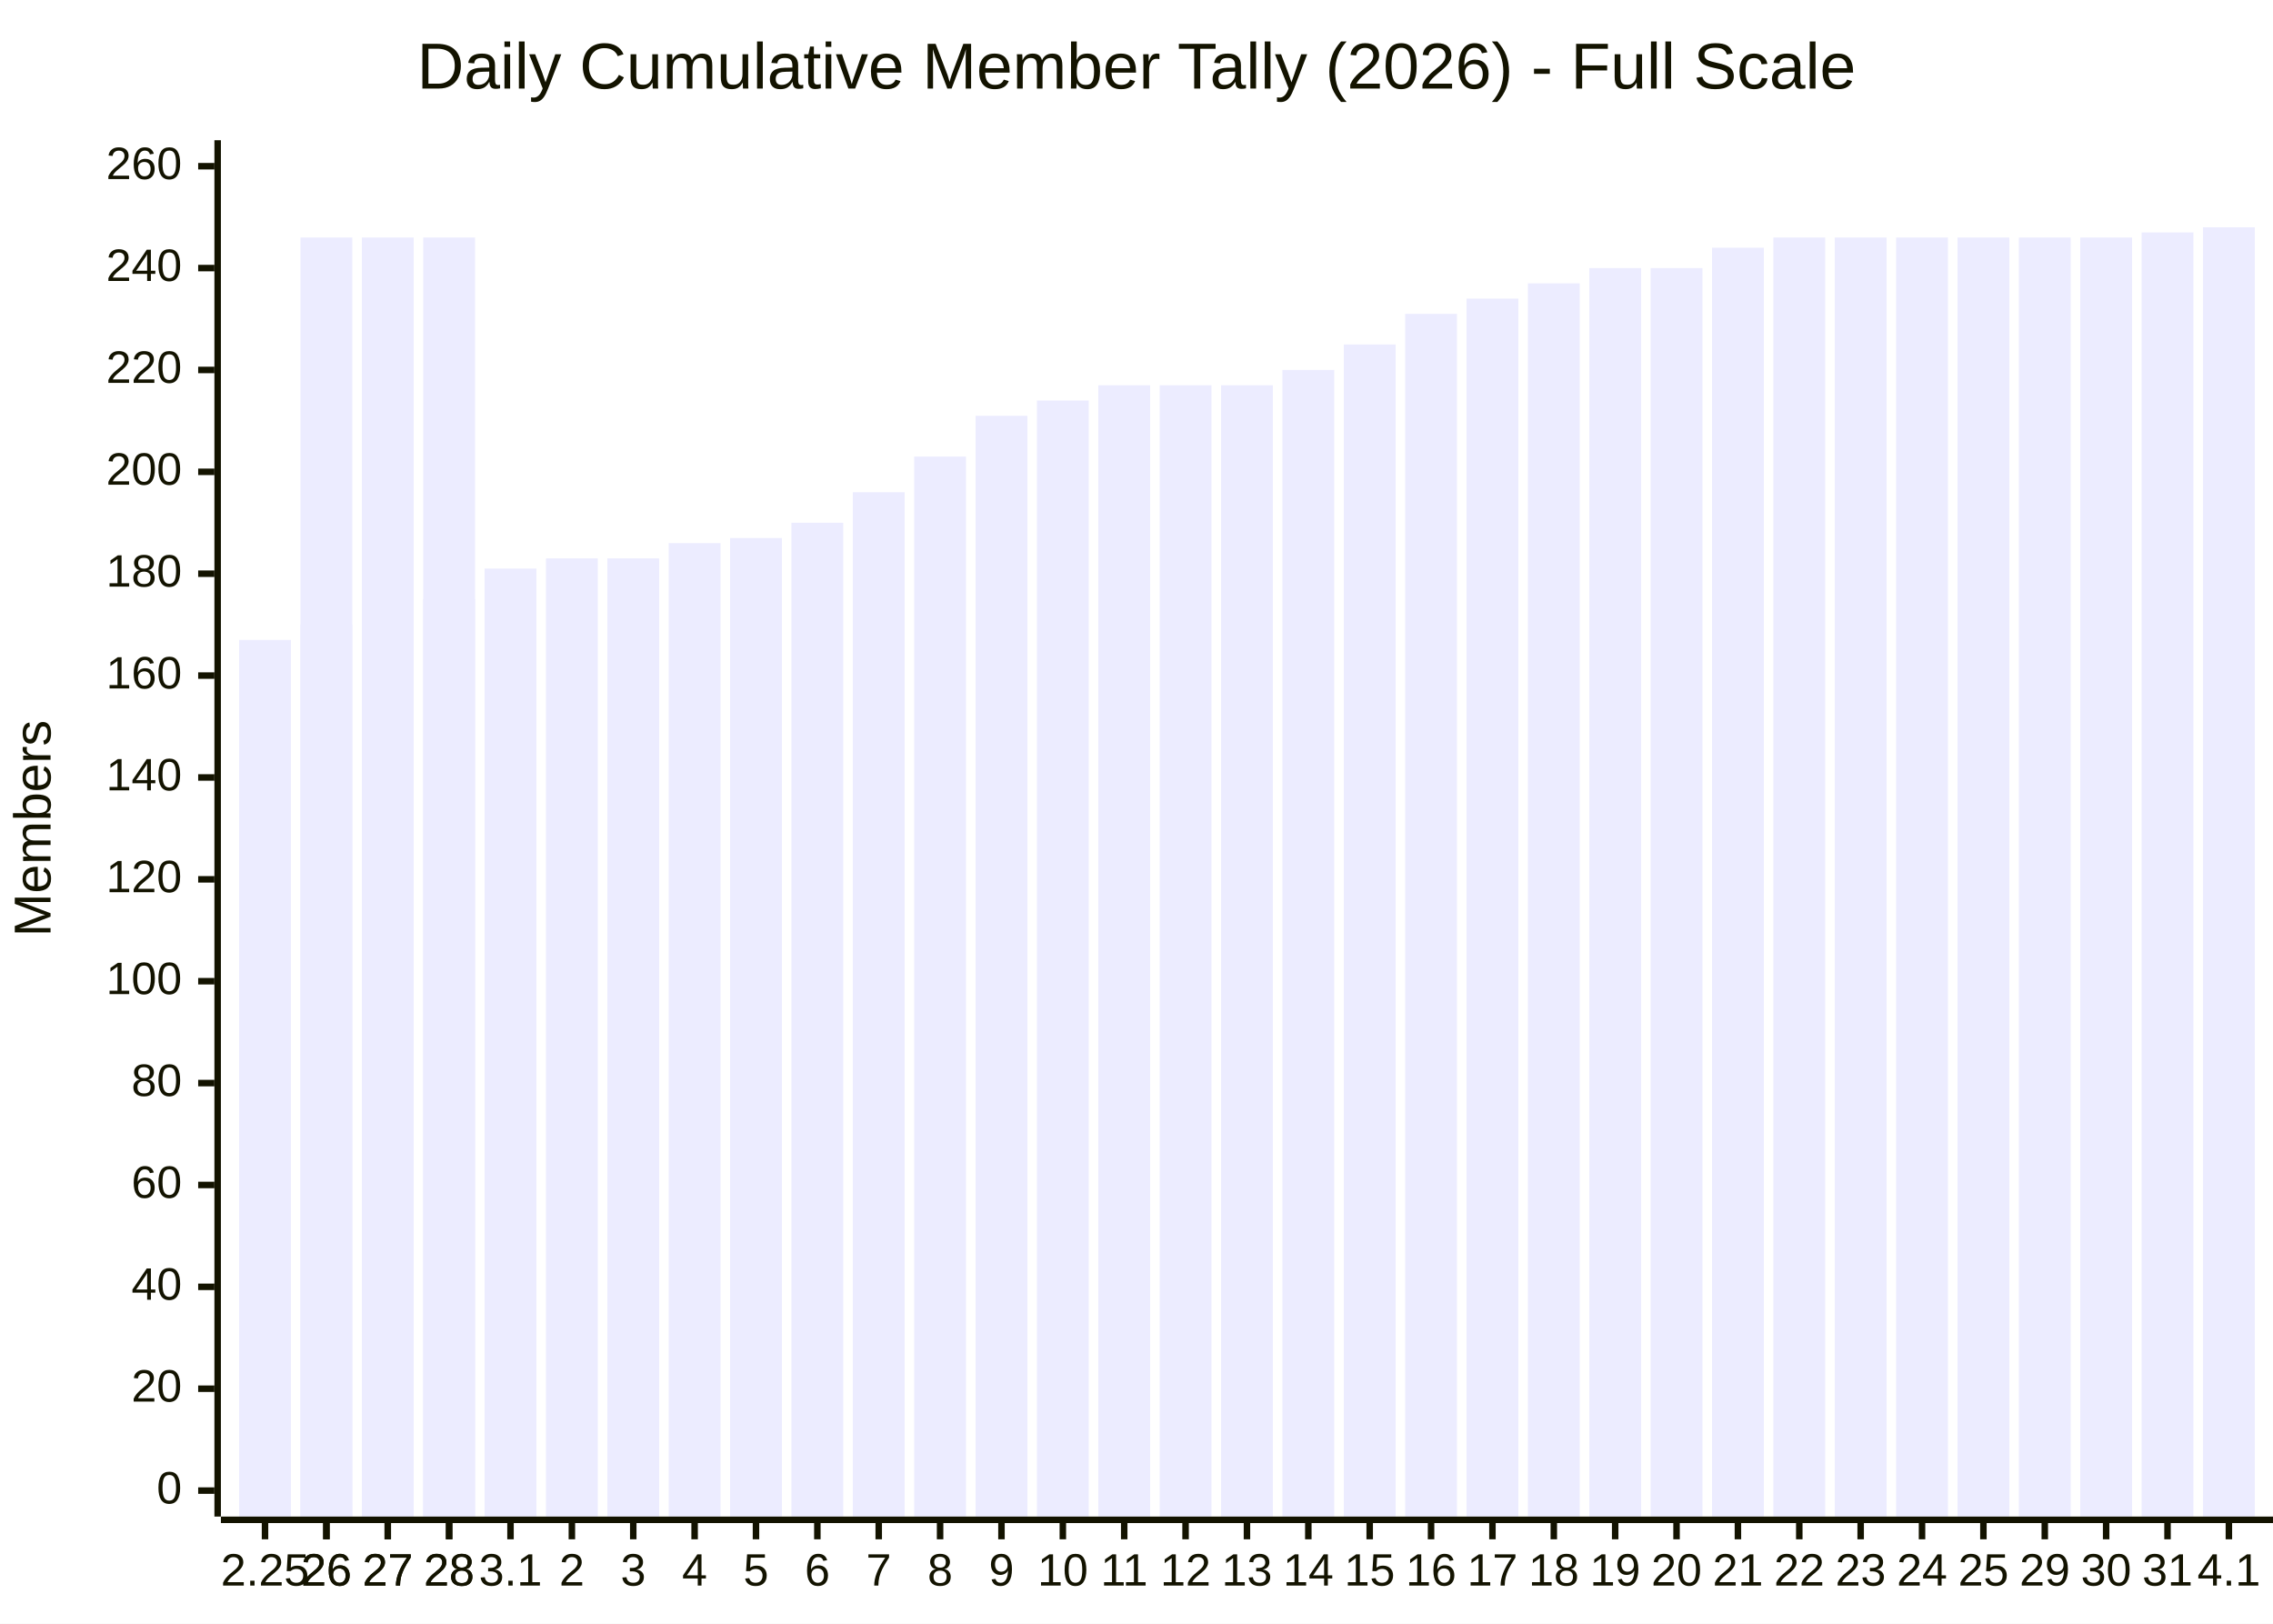
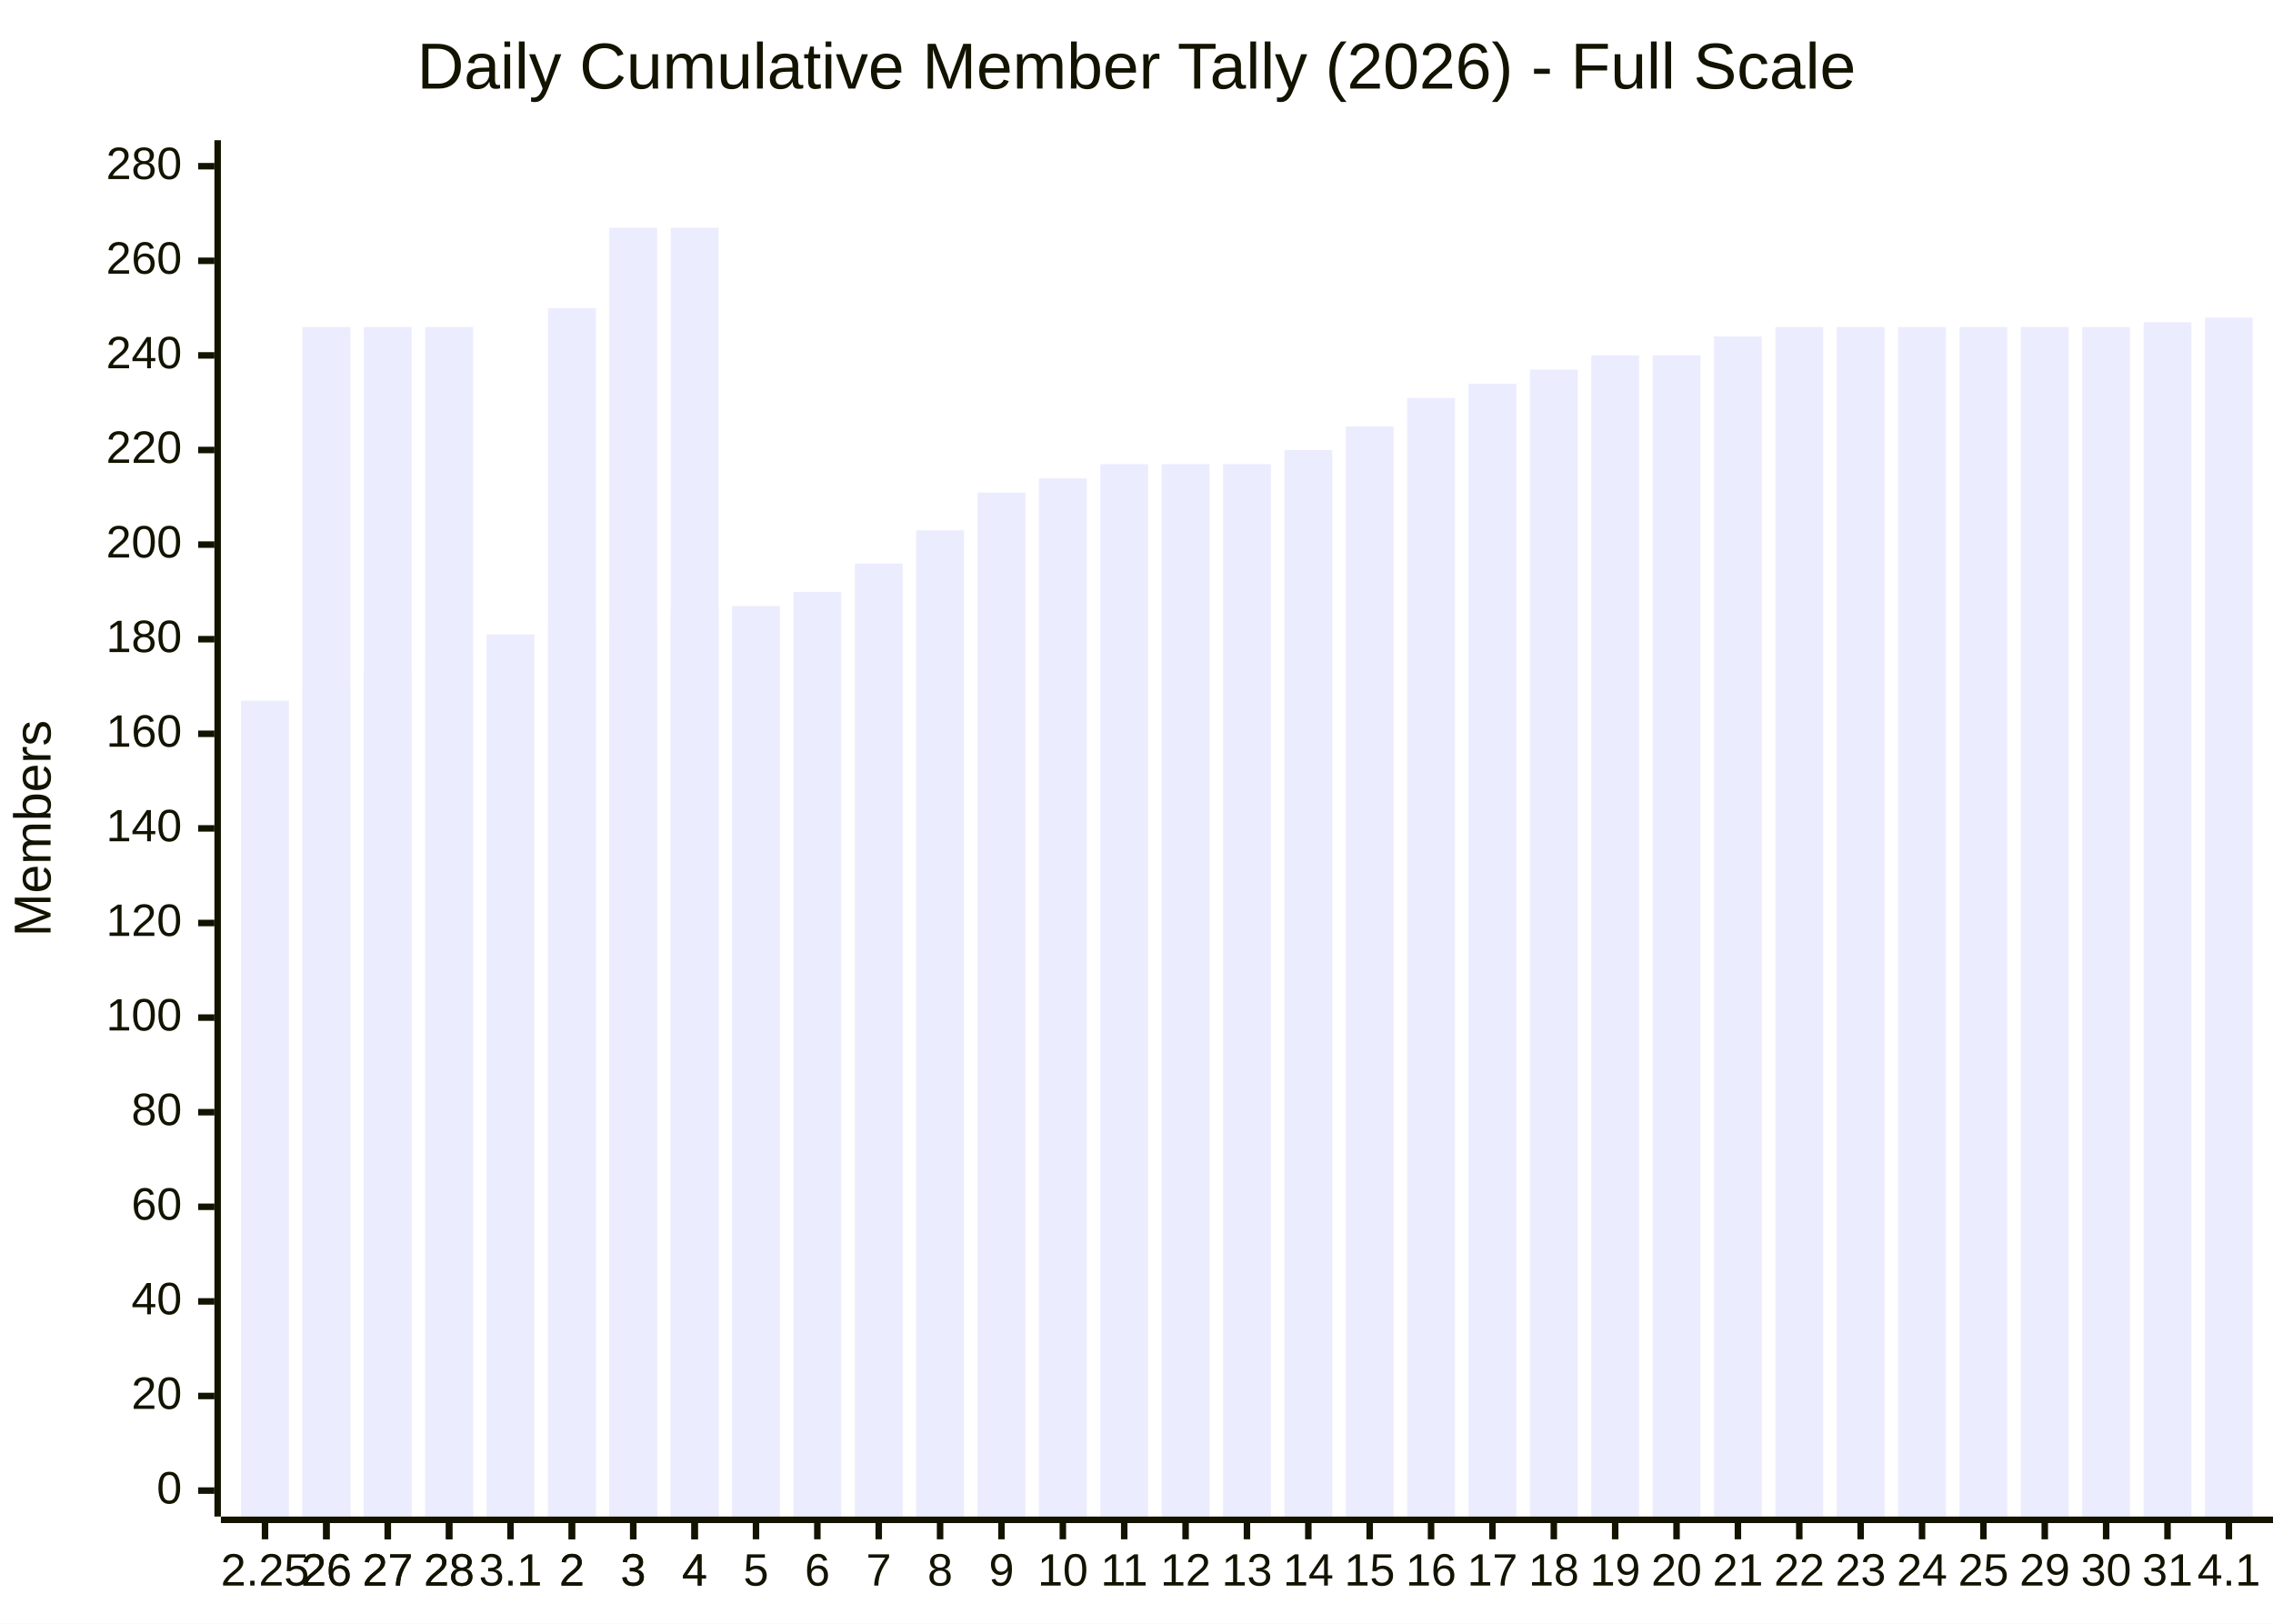
<svg xmlns="http://www.w3.org/2000/svg" id="my-svg" width="100%" style="max-width: 700px; background-color: white;" viewBox="0 0 700 500" role="graphics-document document" aria-roledescription="xychart">
  <style>#my-svg{font-family:"trebuchet ms",verdana,arial,sans-serif;font-size:16px;fill:#333;}@keyframes edge-animation-frame{from{stroke-dashoffset:0;}}@keyframes dash{to{stroke-dashoffset:0;}}#my-svg .edge-animation-slow{stroke-dasharray:9,5!important;stroke-dashoffset:900;animation:dash 50s linear infinite;stroke-linecap:round;}#my-svg .edge-animation-fast{stroke-dasharray:9,5!important;stroke-dashoffset:900;animation:dash 20s linear infinite;stroke-linecap:round;}#my-svg .error-icon{fill:#552222;}#my-svg .error-text{fill:#552222;stroke:#552222;}#my-svg .edge-thickness-normal{stroke-width:1px;}#my-svg .edge-thickness-thick{stroke-width:3.5px;}#my-svg .edge-pattern-solid{stroke-dasharray:0;}#my-svg .edge-thickness-invisible{stroke-width:0;fill:none;}#my-svg .edge-pattern-dashed{stroke-dasharray:3;}#my-svg .edge-pattern-dotted{stroke-dasharray:2;}#my-svg .marker{fill:#333333;stroke:#333333;}#my-svg .marker.cross{stroke:#333333;}#my-svg svg{font-family:"trebuchet ms",verdana,arial,sans-serif;font-size:16px;}#my-svg p{margin:0;}#my-svg :root{--mermaid-font-family:"trebuchet ms",verdana,arial,sans-serif;}</style>
  <g />
  <g class="main">
    <rect width="700" height="500" class="background" fill="white" />
    <g class="chart-title">
      <text x="0" y="0" fill="#131300" font-size="20" dominant-baseline="middle" text-anchor="middle" transform="translate(350, 21.58984) rotate(0)">Daily Cumulative Member Tally (2026) - Full Scale</text>
    </g>
    <g class="plot">
      <g class="bar-plot-0">
-         <rect x="73.637" y="197.054" width="15.96" height="269.946" fill="#ECECFF" stroke="#ECECFF" stroke-width="0" />
-         <rect x="92.537" y="192.348" width="15.96" height="274.652" fill="#ECECFF" stroke="#ECECFF" stroke-width="0" />
-         <rect x="111.437" y="187.643" width="15.96" height="279.357" fill="#ECECFF" stroke="#ECECFF" stroke-width="0" />
-         <rect x="130.337" y="184.506" width="15.96" height="282.494" fill="#ECECFF" stroke="#ECECFF" stroke-width="0" />
-         <rect x="149.237" y="175.094" width="15.96" height="291.906" fill="#ECECFF" stroke="#ECECFF" stroke-width="0" />
-         <rect x="168.137" y="171.957" width="15.96" height="295.043" fill="#ECECFF" stroke="#ECECFF" stroke-width="0" />
-         <rect x="187.037" y="171.957" width="15.96" height="295.043" fill="#ECECFF" stroke="#ECECFF" stroke-width="0" />
-         <rect x="205.937" y="167.252" width="15.96" height="299.748" fill="#ECECFF" stroke="#ECECFF" stroke-width="0" />
-         <rect x="224.836" y="165.683" width="15.96" height="301.317" fill="#ECECFF" stroke="#ECECFF" stroke-width="0" />
-         <rect x="243.736" y="160.977" width="15.96" height="306.023" fill="#ECECFF" stroke="#ECECFF" stroke-width="0" />
-         <rect x="262.636" y="151.566" width="15.96" height="315.434" fill="#ECECFF" stroke="#ECECFF" stroke-width="0" />
-         <rect x="281.536" y="140.586" width="15.96" height="326.414" fill="#ECECFF" stroke="#ECECFF" stroke-width="0" />
-         <rect x="300.436" y="128.038" width="15.96" height="338.962" fill="#ECECFF" stroke="#ECECFF" stroke-width="0" />
-         <rect x="319.336" y="123.333" width="15.96" height="343.667" fill="#ECECFF" stroke="#ECECFF" stroke-width="0" />
-         <rect x="338.236" y="118.627" width="15.96" height="348.373" fill="#ECECFF" stroke="#ECECFF" stroke-width="0" />
-         <rect x="357.136" y="118.627" width="15.96" height="348.373" fill="#ECECFF" stroke="#ECECFF" stroke-width="0" />
-         <rect x="376.036" y="118.627" width="15.96" height="348.373" fill="#ECECFF" stroke="#ECECFF" stroke-width="0" />
-         <rect x="394.936" y="113.921" width="15.96" height="353.079" fill="#ECECFF" stroke="#ECECFF" stroke-width="0" />
-         <rect x="413.835" y="106.079" width="15.96" height="360.921" fill="#ECECFF" stroke="#ECECFF" stroke-width="0" />
-         <rect x="432.735" y="96.667" width="15.96" height="370.333" fill="#ECECFF" stroke="#ECECFF" stroke-width="0" />
-         <rect x="451.635" y="91.962" width="15.96" height="375.038" fill="#ECECFF" stroke="#ECECFF" stroke-width="0" />
-         <rect x="470.535" y="87.256" width="15.96" height="379.744" fill="#ECECFF" stroke="#ECECFF" stroke-width="0" />
-         <rect x="489.435" y="82.55" width="15.96" height="384.45" fill="#ECECFF" stroke="#ECECFF" stroke-width="0" />
-         <rect x="508.335" y="82.55" width="15.96" height="384.45" fill="#ECECFF" stroke="#ECECFF" stroke-width="0" />
-         <rect x="527.235" y="76.276" width="15.96" height="390.724" fill="#ECECFF" stroke="#ECECFF" stroke-width="0" />
-         <rect x="546.135" y="73.139" width="15.96" height="393.861" fill="#ECECFF" stroke="#ECECFF" stroke-width="0" />
-         <rect x="565.035" y="73.139" width="15.96" height="393.861" fill="#ECECFF" stroke="#ECECFF" stroke-width="0" />
-         <rect x="583.935" y="73.139" width="15.96" height="393.861" fill="#ECECFF" stroke="#ECECFF" stroke-width="0" />
-         <rect x="602.834" y="73.139" width="15.96" height="393.861" fill="#ECECFF" stroke="#ECECFF" stroke-width="0" />
-         <rect x="92.537" y="73.139" width="15.96" height="393.861" fill="#ECECFF" stroke="#ECECFF" stroke-width="0" />
-         <rect x="111.437" y="73.139" width="15.96" height="393.861" fill="#ECECFF" stroke="#ECECFF" stroke-width="0" />
-         <rect x="130.337" y="73.139" width="15.96" height="393.861" fill="#ECECFF" stroke="#ECECFF" stroke-width="0" />
-         <rect x="621.734" y="73.139" width="15.96" height="393.861" fill="#ECECFF" stroke="#ECECFF" stroke-width="0" />
-         <rect x="640.634" y="73.139" width="15.96" height="393.861" fill="#ECECFF" stroke="#ECECFF" stroke-width="0" />
-         <rect x="659.534" y="71.571" width="15.96" height="395.429" fill="#ECECFF" stroke="#ECECFF" stroke-width="0" />
-         <rect x="678.434" y="70.002" width="15.96" height="396.998" fill="#ECECFF" stroke="#ECECFF" stroke-width="0" />
+         <rect x="74.251" y="215.764" width="14.732" height="251.236" fill="#ECECFF" stroke="#ECECFF" stroke-width="0" />
+         <rect x="93.151" y="211.395" width="14.732" height="255.605" fill="#ECECFF" stroke="#ECECFF" stroke-width="0" />
+         <rect x="112.051" y="207.025" width="14.732" height="259.975" fill="#ECECFF" stroke="#ECECFF" stroke-width="0" />
+         <rect x="130.951" y="204.112" width="14.732" height="262.888" fill="#ECECFF" stroke="#ECECFF" stroke-width="0" />
+         <rect x="149.851" y="195.373" width="14.732" height="271.627" fill="#ECECFF" stroke="#ECECFF" stroke-width="0" />
+         <rect x="168.751" y="192.46" width="14.732" height="274.54" fill="#ECECFF" stroke="#ECECFF" stroke-width="0" />
+         <rect x="187.65" y="192.46" width="14.732" height="274.54" fill="#ECECFF" stroke="#ECECFF" stroke-width="0" />
+         <rect x="206.55" y="188.091" width="14.732" height="278.909" fill="#ECECFF" stroke="#ECECFF" stroke-width="0" />
+         <rect x="225.45" y="186.634" width="14.732" height="280.366" fill="#ECECFF" stroke="#ECECFF" stroke-width="0" />
+         <rect x="244.35" y="182.265" width="14.732" height="284.735" fill="#ECECFF" stroke="#ECECFF" stroke-width="0" />
+         <rect x="263.25" y="173.526" width="14.732" height="293.474" fill="#ECECFF" stroke="#ECECFF" stroke-width="0" />
+         <rect x="282.15" y="163.33" width="14.732" height="303.67" fill="#ECECFF" stroke="#ECECFF" stroke-width="0" />
+         <rect x="301.05" y="151.678" width="14.732" height="315.322" fill="#ECECFF" stroke="#ECECFF" stroke-width="0" />
+         <rect x="319.95" y="147.309" width="14.732" height="319.691" fill="#ECECFF" stroke="#ECECFF" stroke-width="0" />
+         <rect x="338.85" y="142.939" width="14.732" height="324.061" fill="#ECECFF" stroke="#ECECFF" stroke-width="0" />
+         <rect x="357.75" y="142.939" width="14.732" height="324.061" fill="#ECECFF" stroke="#ECECFF" stroke-width="0" />
+         <rect x="376.65" y="142.939" width="14.732" height="324.061" fill="#ECECFF" stroke="#ECECFF" stroke-width="0" />
+         <rect x="395.549" y="138.57" width="14.732" height="328.43" fill="#ECECFF" stroke="#ECECFF" stroke-width="0" />
+         <rect x="414.449" y="131.287" width="14.732" height="335.713" fill="#ECECFF" stroke="#ECECFF" stroke-width="0" />
+         <rect x="433.349" y="122.548" width="14.732" height="344.452" fill="#ECECFF" stroke="#ECECFF" stroke-width="0" />
+         <rect x="452.249" y="118.179" width="14.732" height="348.821" fill="#ECECFF" stroke="#ECECFF" stroke-width="0" />
+         <rect x="471.149" y="113.809" width="14.732" height="353.191" fill="#ECECFF" stroke="#ECECFF" stroke-width="0" />
+         <rect x="490.049" y="109.44" width="14.732" height="357.56" fill="#ECECFF" stroke="#ECECFF" stroke-width="0" />
+         <rect x="508.949" y="109.44" width="14.732" height="357.56" fill="#ECECFF" stroke="#ECECFF" stroke-width="0" />
+         <rect x="527.849" y="103.614" width="14.732" height="363.386" fill="#ECECFF" stroke="#ECECFF" stroke-width="0" />
+         <rect x="546.749" y="100.701" width="14.732" height="366.299" fill="#ECECFF" stroke="#ECECFF" stroke-width="0" />
+         <rect x="565.649" y="100.701" width="14.732" height="366.299" fill="#ECECFF" stroke="#ECECFF" stroke-width="0" />
+         <rect x="584.548" y="100.701" width="14.732" height="366.299" fill="#ECECFF" stroke="#ECECFF" stroke-width="0" />
+         <rect x="603.448" y="100.701" width="14.732" height="366.299" fill="#ECECFF" stroke="#ECECFF" stroke-width="0" />
+         <rect x="93.151" y="100.701" width="14.732" height="366.299" fill="#ECECFF" stroke="#ECECFF" stroke-width="0" />
+         <rect x="112.051" y="100.701" width="14.732" height="366.299" fill="#ECECFF" stroke="#ECECFF" stroke-width="0" />
+         <rect x="130.951" y="100.701" width="14.732" height="366.299" fill="#ECECFF" stroke="#ECECFF" stroke-width="0" />
+         <rect x="622.348" y="100.701" width="14.732" height="366.299" fill="#ECECFF" stroke="#ECECFF" stroke-width="0" />
+         <rect x="641.248" y="100.701" width="14.732" height="366.299" fill="#ECECFF" stroke="#ECECFF" stroke-width="0" />
+         <rect x="660.148" y="99.244" width="14.732" height="367.756" fill="#ECECFF" stroke="#ECECFF" stroke-width="0" />
+         <rect x="679.048" y="97.788" width="14.732" height="369.212" fill="#ECECFF" stroke="#ECECFF" stroke-width="0" />
+         <rect x="168.751" y="94.875" width="14.732" height="372.125" fill="#ECECFF" stroke="#ECECFF" stroke-width="0" />
+         <rect x="187.65" y="70.114" width="14.732" height="396.886" fill="#ECECFF" stroke="#ECECFF" stroke-width="0" />
+         <rect x="206.55" y="70.114" width="14.732" height="396.886" fill="#ECECFF" stroke="#ECECFF" stroke-width="0" />
      </g>
    </g>
    <g class="bottom-axis">
      <g class="axis-line">
        <path d="M 68.031,468 L 700,468" fill="none" stroke="#131300" stroke-width="2" />
      </g>
      <g class="label">
        <text x="0" y="0" fill="#131300" font-size="14" dominant-baseline="text-before-edge" text-anchor="middle" transform="translate(81.61719, 479) rotate(0)">2.25</text>
        <text x="0" y="0" fill="#131300" font-size="14" dominant-baseline="text-before-edge" text-anchor="middle" transform="translate(100.5171, 479) rotate(0)">26</text>
        <text x="0" y="0" fill="#131300" font-size="14" dominant-baseline="text-before-edge" text-anchor="middle" transform="translate(119.417, 479) rotate(0)">27</text>
        <text x="0" y="0" fill="#131300" font-size="14" dominant-baseline="text-before-edge" text-anchor="middle" transform="translate(138.3169, 479) rotate(0)">28</text>
        <text x="0" y="0" fill="#131300" font-size="14" dominant-baseline="text-before-edge" text-anchor="middle" transform="translate(157.2168, 479) rotate(0)">3.1</text>
        <text x="0" y="0" fill="#131300" font-size="14" dominant-baseline="text-before-edge" text-anchor="middle" transform="translate(176.1167, 479) rotate(0)">2</text>
        <text x="0" y="0" fill="#131300" font-size="14" dominant-baseline="text-before-edge" text-anchor="middle" transform="translate(195.0166, 479) rotate(0)">3</text>
        <text x="0" y="0" fill="#131300" font-size="14" dominant-baseline="text-before-edge" text-anchor="middle" transform="translate(213.9165, 479) rotate(0)">4</text>
        <text x="0" y="0" fill="#131300" font-size="14" dominant-baseline="text-before-edge" text-anchor="middle" transform="translate(232.8164, 479) rotate(0)">5</text>
        <text x="0" y="0" fill="#131300" font-size="14" dominant-baseline="text-before-edge" text-anchor="middle" transform="translate(251.7163, 479) rotate(0)">6</text>
        <text x="0" y="0" fill="#131300" font-size="14" dominant-baseline="text-before-edge" text-anchor="middle" transform="translate(270.6162, 479) rotate(0)">7</text>
        <text x="0" y="0" fill="#131300" font-size="14" dominant-baseline="text-before-edge" text-anchor="middle" transform="translate(289.5161, 479) rotate(0)">8</text>
        <text x="0" y="0" fill="#131300" font-size="14" dominant-baseline="text-before-edge" text-anchor="middle" transform="translate(308.416, 479) rotate(0)">9</text>
        <text x="0" y="0" fill="#131300" font-size="14" dominant-baseline="text-before-edge" text-anchor="middle" transform="translate(327.3159, 479) rotate(0)">10</text>
        <text x="0" y="0" fill="#131300" font-size="14" dominant-baseline="text-before-edge" text-anchor="middle" transform="translate(346.2158, 479) rotate(0)">11</text>
        <text x="0" y="0" fill="#131300" font-size="14" dominant-baseline="text-before-edge" text-anchor="middle" transform="translate(365.1157, 479) rotate(0)">12</text>
        <text x="0" y="0" fill="#131300" font-size="14" dominant-baseline="text-before-edge" text-anchor="middle" transform="translate(384.0156, 479) rotate(0)">13</text>
        <text x="0" y="0" fill="#131300" font-size="14" dominant-baseline="text-before-edge" text-anchor="middle" transform="translate(402.9155, 479) rotate(0)">14</text>
        <text x="0" y="0" fill="#131300" font-size="14" dominant-baseline="text-before-edge" text-anchor="middle" transform="translate(421.8154, 479) rotate(0)">15</text>
        <text x="0" y="0" fill="#131300" font-size="14" dominant-baseline="text-before-edge" text-anchor="middle" transform="translate(440.7153, 479) rotate(0)">16</text>
        <text x="0" y="0" fill="#131300" font-size="14" dominant-baseline="text-before-edge" text-anchor="middle" transform="translate(459.6152, 479) rotate(0)">17</text>
        <text x="0" y="0" fill="#131300" font-size="14" dominant-baseline="text-before-edge" text-anchor="middle" transform="translate(478.5151, 479) rotate(0)">18</text>
        <text x="0" y="0" fill="#131300" font-size="14" dominant-baseline="text-before-edge" text-anchor="middle" transform="translate(497.415, 479) rotate(0)">19</text>
        <text x="0" y="0" fill="#131300" font-size="14" dominant-baseline="text-before-edge" text-anchor="middle" transform="translate(516.3149, 479) rotate(0)">20</text>
        <text x="0" y="0" fill="#131300" font-size="14" dominant-baseline="text-before-edge" text-anchor="middle" transform="translate(535.2148, 479) rotate(0)">21</text>
        <text x="0" y="0" fill="#131300" font-size="14" dominant-baseline="text-before-edge" text-anchor="middle" transform="translate(554.1147, 479) rotate(0)">22</text>
        <text x="0" y="0" fill="#131300" font-size="14" dominant-baseline="text-before-edge" text-anchor="middle" transform="translate(573.0146, 479) rotate(0)">23</text>
        <text x="0" y="0" fill="#131300" font-size="14" dominant-baseline="text-before-edge" text-anchor="middle" transform="translate(591.9146, 479) rotate(0)">24</text>
        <text x="0" y="0" fill="#131300" font-size="14" dominant-baseline="text-before-edge" text-anchor="middle" transform="translate(610.8145, 479) rotate(0)">25</text>
        <text x="0" y="0" fill="#131300" font-size="14" dominant-baseline="text-before-edge" text-anchor="middle" transform="translate(100.5171, 479) rotate(0)">26</text>
        <text x="0" y="0" fill="#131300" font-size="14" dominant-baseline="text-before-edge" text-anchor="middle" transform="translate(119.417, 479) rotate(0)">27</text>
        <text x="0" y="0" fill="#131300" font-size="14" dominant-baseline="text-before-edge" text-anchor="middle" transform="translate(138.3169, 479) rotate(0)">28</text>
        <text x="0" y="0" fill="#131300" font-size="14" dominant-baseline="text-before-edge" text-anchor="middle" transform="translate(629.7144, 479) rotate(0)">29</text>
        <text x="0" y="0" fill="#131300" font-size="14" dominant-baseline="text-before-edge" text-anchor="middle" transform="translate(648.6143, 479) rotate(0)">30</text>
        <text x="0" y="0" fill="#131300" font-size="14" dominant-baseline="text-before-edge" text-anchor="middle" transform="translate(667.5142, 479) rotate(0)">31</text>
        <text x="0" y="0" fill="#131300" font-size="14" dominant-baseline="text-before-edge" text-anchor="middle" transform="translate(686.4141, 479) rotate(0)">4.1</text>
+         <text x="0" y="0" fill="#131300" font-size="14" dominant-baseline="text-before-edge" text-anchor="middle" transform="translate(176.1167, 479) rotate(0)">2</text>
+         <text x="0" y="0" fill="#131300" font-size="14" dominant-baseline="text-before-edge" text-anchor="middle" transform="translate(195.0166, 479) rotate(0)">3</text>
+         <text x="0" y="0" fill="#131300" font-size="14" dominant-baseline="text-before-edge" text-anchor="middle" transform="translate(213.9165, 479) rotate(0)">4</text>
      </g>
      <g class="ticks">
        <path d="M 81.617,469 L 81.617,474" fill="none" stroke="#131300" stroke-width="2" />
        <path d="M 100.517,469 L 100.517,474" fill="none" stroke="#131300" stroke-width="2" />
        <path d="M 119.417,469 L 119.417,474" fill="none" stroke="#131300" stroke-width="2" />
        <path d="M 138.317,469 L 138.317,474" fill="none" stroke="#131300" stroke-width="2" />
        <path d="M 157.217,469 L 157.217,474" fill="none" stroke="#131300" stroke-width="2" />
        <path d="M 176.117,469 L 176.117,474" fill="none" stroke="#131300" stroke-width="2" />
        <path d="M 195.017,469 L 195.017,474" fill="none" stroke="#131300" stroke-width="2" />
        <path d="M 213.917,469 L 213.917,474" fill="none" stroke="#131300" stroke-width="2" />
        <path d="M 232.816,469 L 232.816,474" fill="none" stroke="#131300" stroke-width="2" />
        <path d="M 251.716,469 L 251.716,474" fill="none" stroke="#131300" stroke-width="2" />
        <path d="M 270.616,469 L 270.616,474" fill="none" stroke="#131300" stroke-width="2" />
        <path d="M 289.516,469 L 289.516,474" fill="none" stroke="#131300" stroke-width="2" />
        <path d="M 308.416,469 L 308.416,474" fill="none" stroke="#131300" stroke-width="2" />
        <path d="M 327.316,469 L 327.316,474" fill="none" stroke="#131300" stroke-width="2" />
        <path d="M 346.216,469 L 346.216,474" fill="none" stroke="#131300" stroke-width="2" />
        <path d="M 365.116,469 L 365.116,474" fill="none" stroke="#131300" stroke-width="2" />
        <path d="M 384.016,469 L 384.016,474" fill="none" stroke="#131300" stroke-width="2" />
        <path d="M 402.916,469 L 402.916,474" fill="none" stroke="#131300" stroke-width="2" />
        <path d="M 421.815,469 L 421.815,474" fill="none" stroke="#131300" stroke-width="2" />
        <path d="M 440.715,469 L 440.715,474" fill="none" stroke="#131300" stroke-width="2" />
        <path d="M 459.615,469 L 459.615,474" fill="none" stroke="#131300" stroke-width="2" />
        <path d="M 478.515,469 L 478.515,474" fill="none" stroke="#131300" stroke-width="2" />
        <path d="M 497.415,469 L 497.415,474" fill="none" stroke="#131300" stroke-width="2" />
        <path d="M 516.315,469 L 516.315,474" fill="none" stroke="#131300" stroke-width="2" />
        <path d="M 535.215,469 L 535.215,474" fill="none" stroke="#131300" stroke-width="2" />
        <path d="M 554.115,469 L 554.115,474" fill="none" stroke="#131300" stroke-width="2" />
        <path d="M 573.015,469 L 573.015,474" fill="none" stroke="#131300" stroke-width="2" />
        <path d="M 591.915,469 L 591.915,474" fill="none" stroke="#131300" stroke-width="2" />
        <path d="M 610.814,469 L 610.814,474" fill="none" stroke="#131300" stroke-width="2" />
        <path d="M 100.517,469 L 100.517,474" fill="none" stroke="#131300" stroke-width="2" />
        <path d="M 119.417,469 L 119.417,474" fill="none" stroke="#131300" stroke-width="2" />
        <path d="M 138.317,469 L 138.317,474" fill="none" stroke="#131300" stroke-width="2" />
        <path d="M 629.714,469 L 629.714,474" fill="none" stroke="#131300" stroke-width="2" />
        <path d="M 648.614,469 L 648.614,474" fill="none" stroke="#131300" stroke-width="2" />
        <path d="M 667.514,469 L 667.514,474" fill="none" stroke="#131300" stroke-width="2" />
        <path d="M 686.414,469 L 686.414,474" fill="none" stroke="#131300" stroke-width="2" />
+         <path d="M 176.117,469 L 176.117,474" fill="none" stroke="#131300" stroke-width="2" />
+         <path d="M 195.017,469 L 195.017,474" fill="none" stroke="#131300" stroke-width="2" />
+         <path d="M 213.917,469 L 213.917,474" fill="none" stroke="#131300" stroke-width="2" />
      </g>
    </g>
    <g class="left-axis">
      <g class="axisl-line">
        <path d="M 67.031,43.18 L 67.031,467" fill="none" stroke="#131300" stroke-width="2" />
      </g>
      <g class="label">
-         <text x="0" y="0" fill="#131300" font-size="14" dominant-baseline="middle" text-anchor="end" transform="translate(56.03125, 51.17969) rotate(0)">260</text>
-         <text x="0" y="0" fill="#131300" font-size="14" dominant-baseline="middle" text-anchor="end" transform="translate(56.03125, 82.55048) rotate(0)">240</text>
-         <text x="0" y="0" fill="#131300" font-size="14" dominant-baseline="middle" text-anchor="end" transform="translate(56.03125, 113.9213) rotate(0)">220</text>
-         <text x="0" y="0" fill="#131300" font-size="14" dominant-baseline="middle" text-anchor="end" transform="translate(56.03125, 145.2921) rotate(0)">200</text>
-         <text x="0" y="0" fill="#131300" font-size="14" dominant-baseline="middle" text-anchor="end" transform="translate(56.03125, 176.6629) rotate(0)">180</text>
-         <text x="0" y="0" fill="#131300" font-size="14" dominant-baseline="middle" text-anchor="end" transform="translate(56.03125, 208.0337) rotate(0)">160</text>
-         <text x="0" y="0" fill="#131300" font-size="14" dominant-baseline="middle" text-anchor="end" transform="translate(56.03125, 239.4044) rotate(0)">140</text>
-         <text x="0" y="0" fill="#131300" font-size="14" dominant-baseline="middle" text-anchor="end" transform="translate(56.03125, 270.7752) rotate(0)">120</text>
-         <text x="0" y="0" fill="#131300" font-size="14" dominant-baseline="middle" text-anchor="end" transform="translate(56.03125, 302.146) rotate(0)">100</text>
-         <text x="0" y="0" fill="#131300" font-size="14" dominant-baseline="middle" text-anchor="end" transform="translate(56.03125, 333.5168) rotate(0)">80</text>
-         <text x="0" y="0" fill="#131300" font-size="14" dominant-baseline="middle" text-anchor="end" transform="translate(56.03125, 364.8876) rotate(0)">60</text>
-         <text x="0" y="0" fill="#131300" font-size="14" dominant-baseline="middle" text-anchor="end" transform="translate(56.03125, 396.2584) rotate(0)">40</text>
-         <text x="0" y="0" fill="#131300" font-size="14" dominant-baseline="middle" text-anchor="end" transform="translate(56.03125, 427.6292) rotate(0)">20</text>
+         <text x="0" y="0" fill="#131300" font-size="14" dominant-baseline="middle" text-anchor="end" transform="translate(56.03125, 51.17969) rotate(0)">280</text>
+         <text x="0" y="0" fill="#131300" font-size="14" dominant-baseline="middle" text-anchor="end" transform="translate(56.03125, 80.30971) rotate(0)">260</text>
+         <text x="0" y="0" fill="#131300" font-size="14" dominant-baseline="middle" text-anchor="end" transform="translate(56.03125, 109.4397) rotate(0)">240</text>
+         <text x="0" y="0" fill="#131300" font-size="14" dominant-baseline="middle" text-anchor="end" transform="translate(56.03125, 138.5698) rotate(0)">220</text>
+         <text x="0" y="0" fill="#131300" font-size="14" dominant-baseline="middle" text-anchor="end" transform="translate(56.03125, 167.6998) rotate(0)">200</text>
+         <text x="0" y="0" fill="#131300" font-size="14" dominant-baseline="middle" text-anchor="end" transform="translate(56.03125, 196.8298) rotate(0)">180</text>
+         <text x="0" y="0" fill="#131300" font-size="14" dominant-baseline="middle" text-anchor="end" transform="translate(56.03125, 225.9598) rotate(0)">160</text>
+         <text x="0" y="0" fill="#131300" font-size="14" dominant-baseline="middle" text-anchor="end" transform="translate(56.03125, 255.0898) rotate(0)">140</text>
+         <text x="0" y="0" fill="#131300" font-size="14" dominant-baseline="middle" text-anchor="end" transform="translate(56.03125, 284.2199) rotate(0)">120</text>
+         <text x="0" y="0" fill="#131300" font-size="14" dominant-baseline="middle" text-anchor="end" transform="translate(56.03125, 313.3499) rotate(0)">100</text>
+         <text x="0" y="0" fill="#131300" font-size="14" dominant-baseline="middle" text-anchor="end" transform="translate(56.03125, 342.4799) rotate(0)">80</text>
+         <text x="0" y="0" fill="#131300" font-size="14" dominant-baseline="middle" text-anchor="end" transform="translate(56.03125, 371.6099) rotate(0)">60</text>
+         <text x="0" y="0" fill="#131300" font-size="14" dominant-baseline="middle" text-anchor="end" transform="translate(56.03125, 400.74) rotate(0)">40</text>
+         <text x="0" y="0" fill="#131300" font-size="14" dominant-baseline="middle" text-anchor="end" transform="translate(56.03125, 429.87) rotate(0)">20</text>
        <text x="0" y="0" fill="#131300" font-size="14" dominant-baseline="middle" text-anchor="end" transform="translate(56.03125, 459) rotate(0)">0</text>
      </g>
      <g class="ticks">
        <path d="M 66.031,51.18 L 61.031,51.18" fill="none" stroke="#131300" stroke-width="2" />
-         <path d="M 66.031,82.55 L 61.031,82.55" fill="none" stroke="#131300" stroke-width="2" />
-         <path d="M 66.031,113.921 L 61.031,113.921" fill="none" stroke="#131300" stroke-width="2" />
-         <path d="M 66.031,145.292 L 61.031,145.292" fill="none" stroke="#131300" stroke-width="2" />
-         <path d="M 66.031,176.663 L 61.031,176.663" fill="none" stroke="#131300" stroke-width="2" />
-         <path d="M 66.031,208.034 L 61.031,208.034" fill="none" stroke="#131300" stroke-width="2" />
-         <path d="M 66.031,239.404 L 61.031,239.404" fill="none" stroke="#131300" stroke-width="2" />
-         <path d="M 66.031,270.775 L 61.031,270.775" fill="none" stroke="#131300" stroke-width="2" />
-         <path d="M 66.031,302.146 L 61.031,302.146" fill="none" stroke="#131300" stroke-width="2" />
-         <path d="M 66.031,333.517 L 61.031,333.517" fill="none" stroke="#131300" stroke-width="2" />
-         <path d="M 66.031,364.888 L 61.031,364.888" fill="none" stroke="#131300" stroke-width="2" />
-         <path d="M 66.031,396.258 L 61.031,396.258" fill="none" stroke="#131300" stroke-width="2" />
-         <path d="M 66.031,427.629 L 61.031,427.629" fill="none" stroke="#131300" stroke-width="2" />
+         <path d="M 66.031,80.31 L 61.031,80.31" fill="none" stroke="#131300" stroke-width="2" />
+         <path d="M 66.031,109.44 L 61.031,109.44" fill="none" stroke="#131300" stroke-width="2" />
+         <path d="M 66.031,138.57 L 61.031,138.57" fill="none" stroke="#131300" stroke-width="2" />
+         <path d="M 66.031,167.7 L 61.031,167.7" fill="none" stroke="#131300" stroke-width="2" />
+         <path d="M 66.031,196.83 L 61.031,196.83" fill="none" stroke="#131300" stroke-width="2" />
+         <path d="M 66.031,225.96 L 61.031,225.96" fill="none" stroke="#131300" stroke-width="2" />
+         <path d="M 66.031,255.09 L 61.031,255.09" fill="none" stroke="#131300" stroke-width="2" />
+         <path d="M 66.031,284.22 L 61.031,284.22" fill="none" stroke="#131300" stroke-width="2" />
+         <path d="M 66.031,313.35 L 61.031,313.35" fill="none" stroke="#131300" stroke-width="2" />
+         <path d="M 66.031,342.48 L 61.031,342.48" fill="none" stroke="#131300" stroke-width="2" />
+         <path d="M 66.031,371.61 L 61.031,371.61" fill="none" stroke="#131300" stroke-width="2" />
+         <path d="M 66.031,400.74 L 61.031,400.74" fill="none" stroke="#131300" stroke-width="2" />
+         <path d="M 66.031,429.87 L 61.031,429.87" fill="none" stroke="#131300" stroke-width="2" />
        <path d="M 66.031,459 L 61.031,459" fill="none" stroke="#131300" stroke-width="2" />
      </g>
      <g class="title">
        <text x="0" y="0" fill="#131300" font-size="16" dominant-baseline="text-before-edge" text-anchor="middle" transform="translate(5, 255.0898) rotate(270)">Members</text>
      </g>
    </g>
  </g>
  <g class="mermaid-tmp-group" />
</svg>
